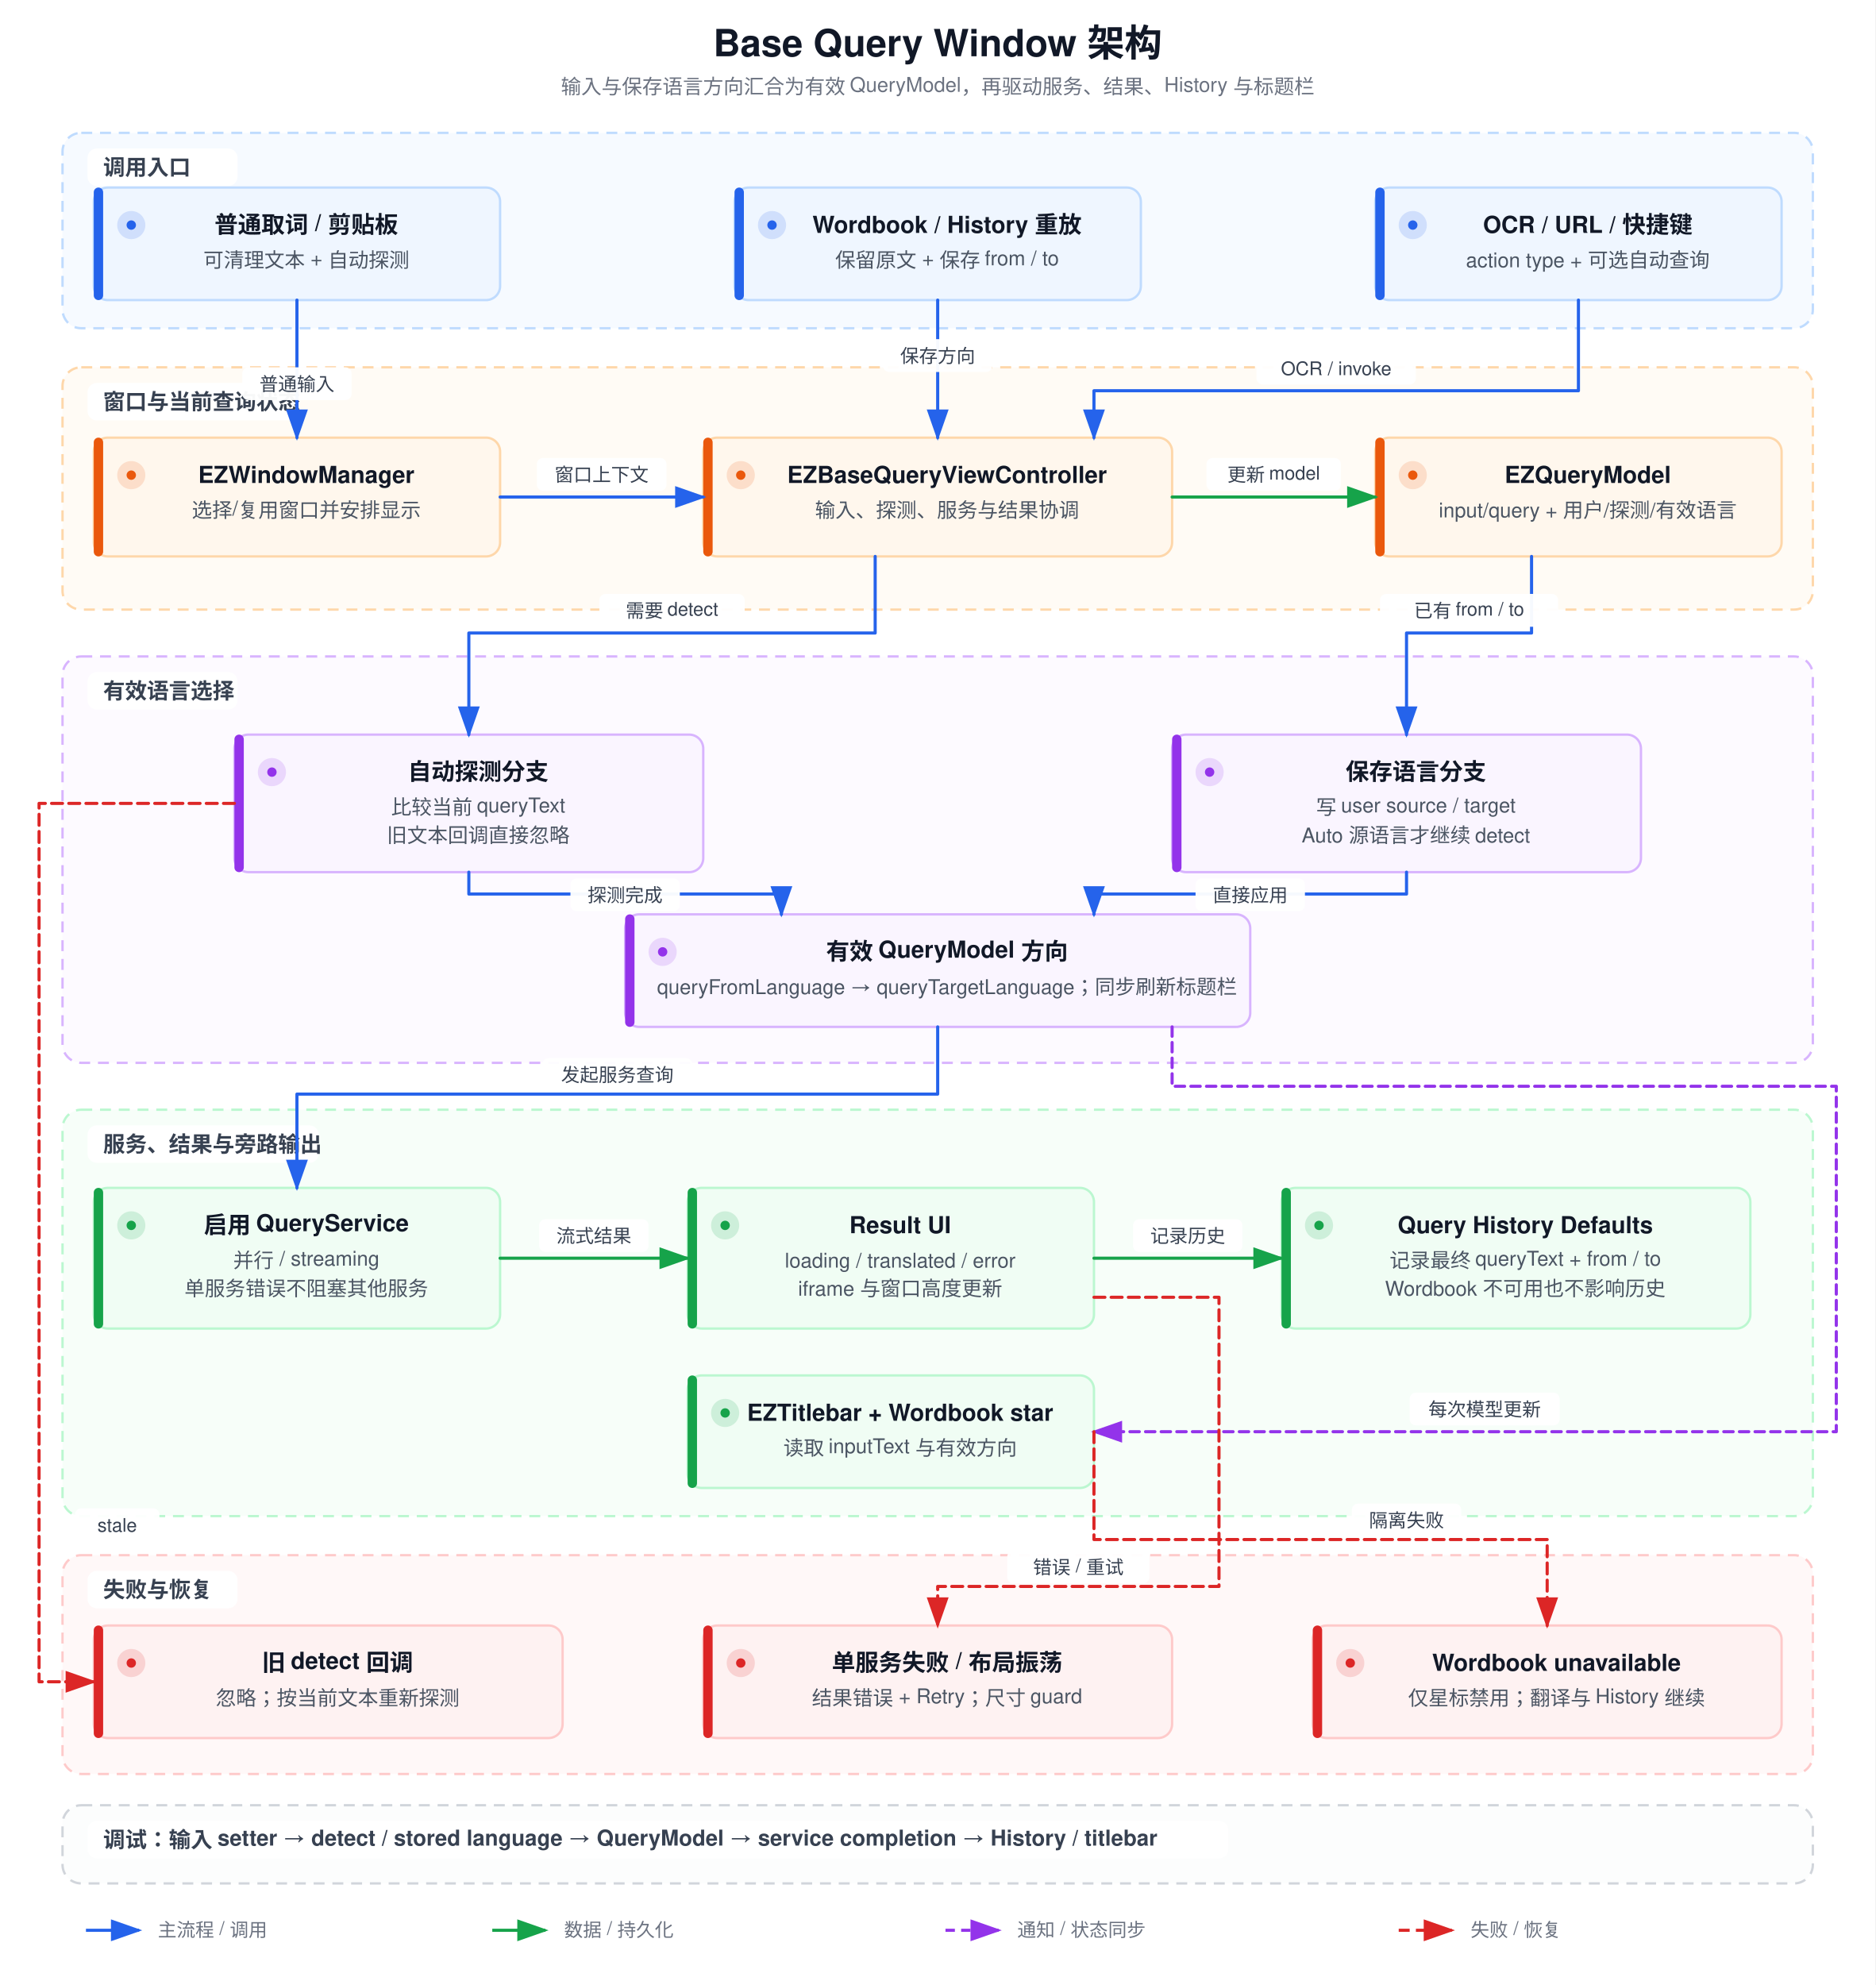
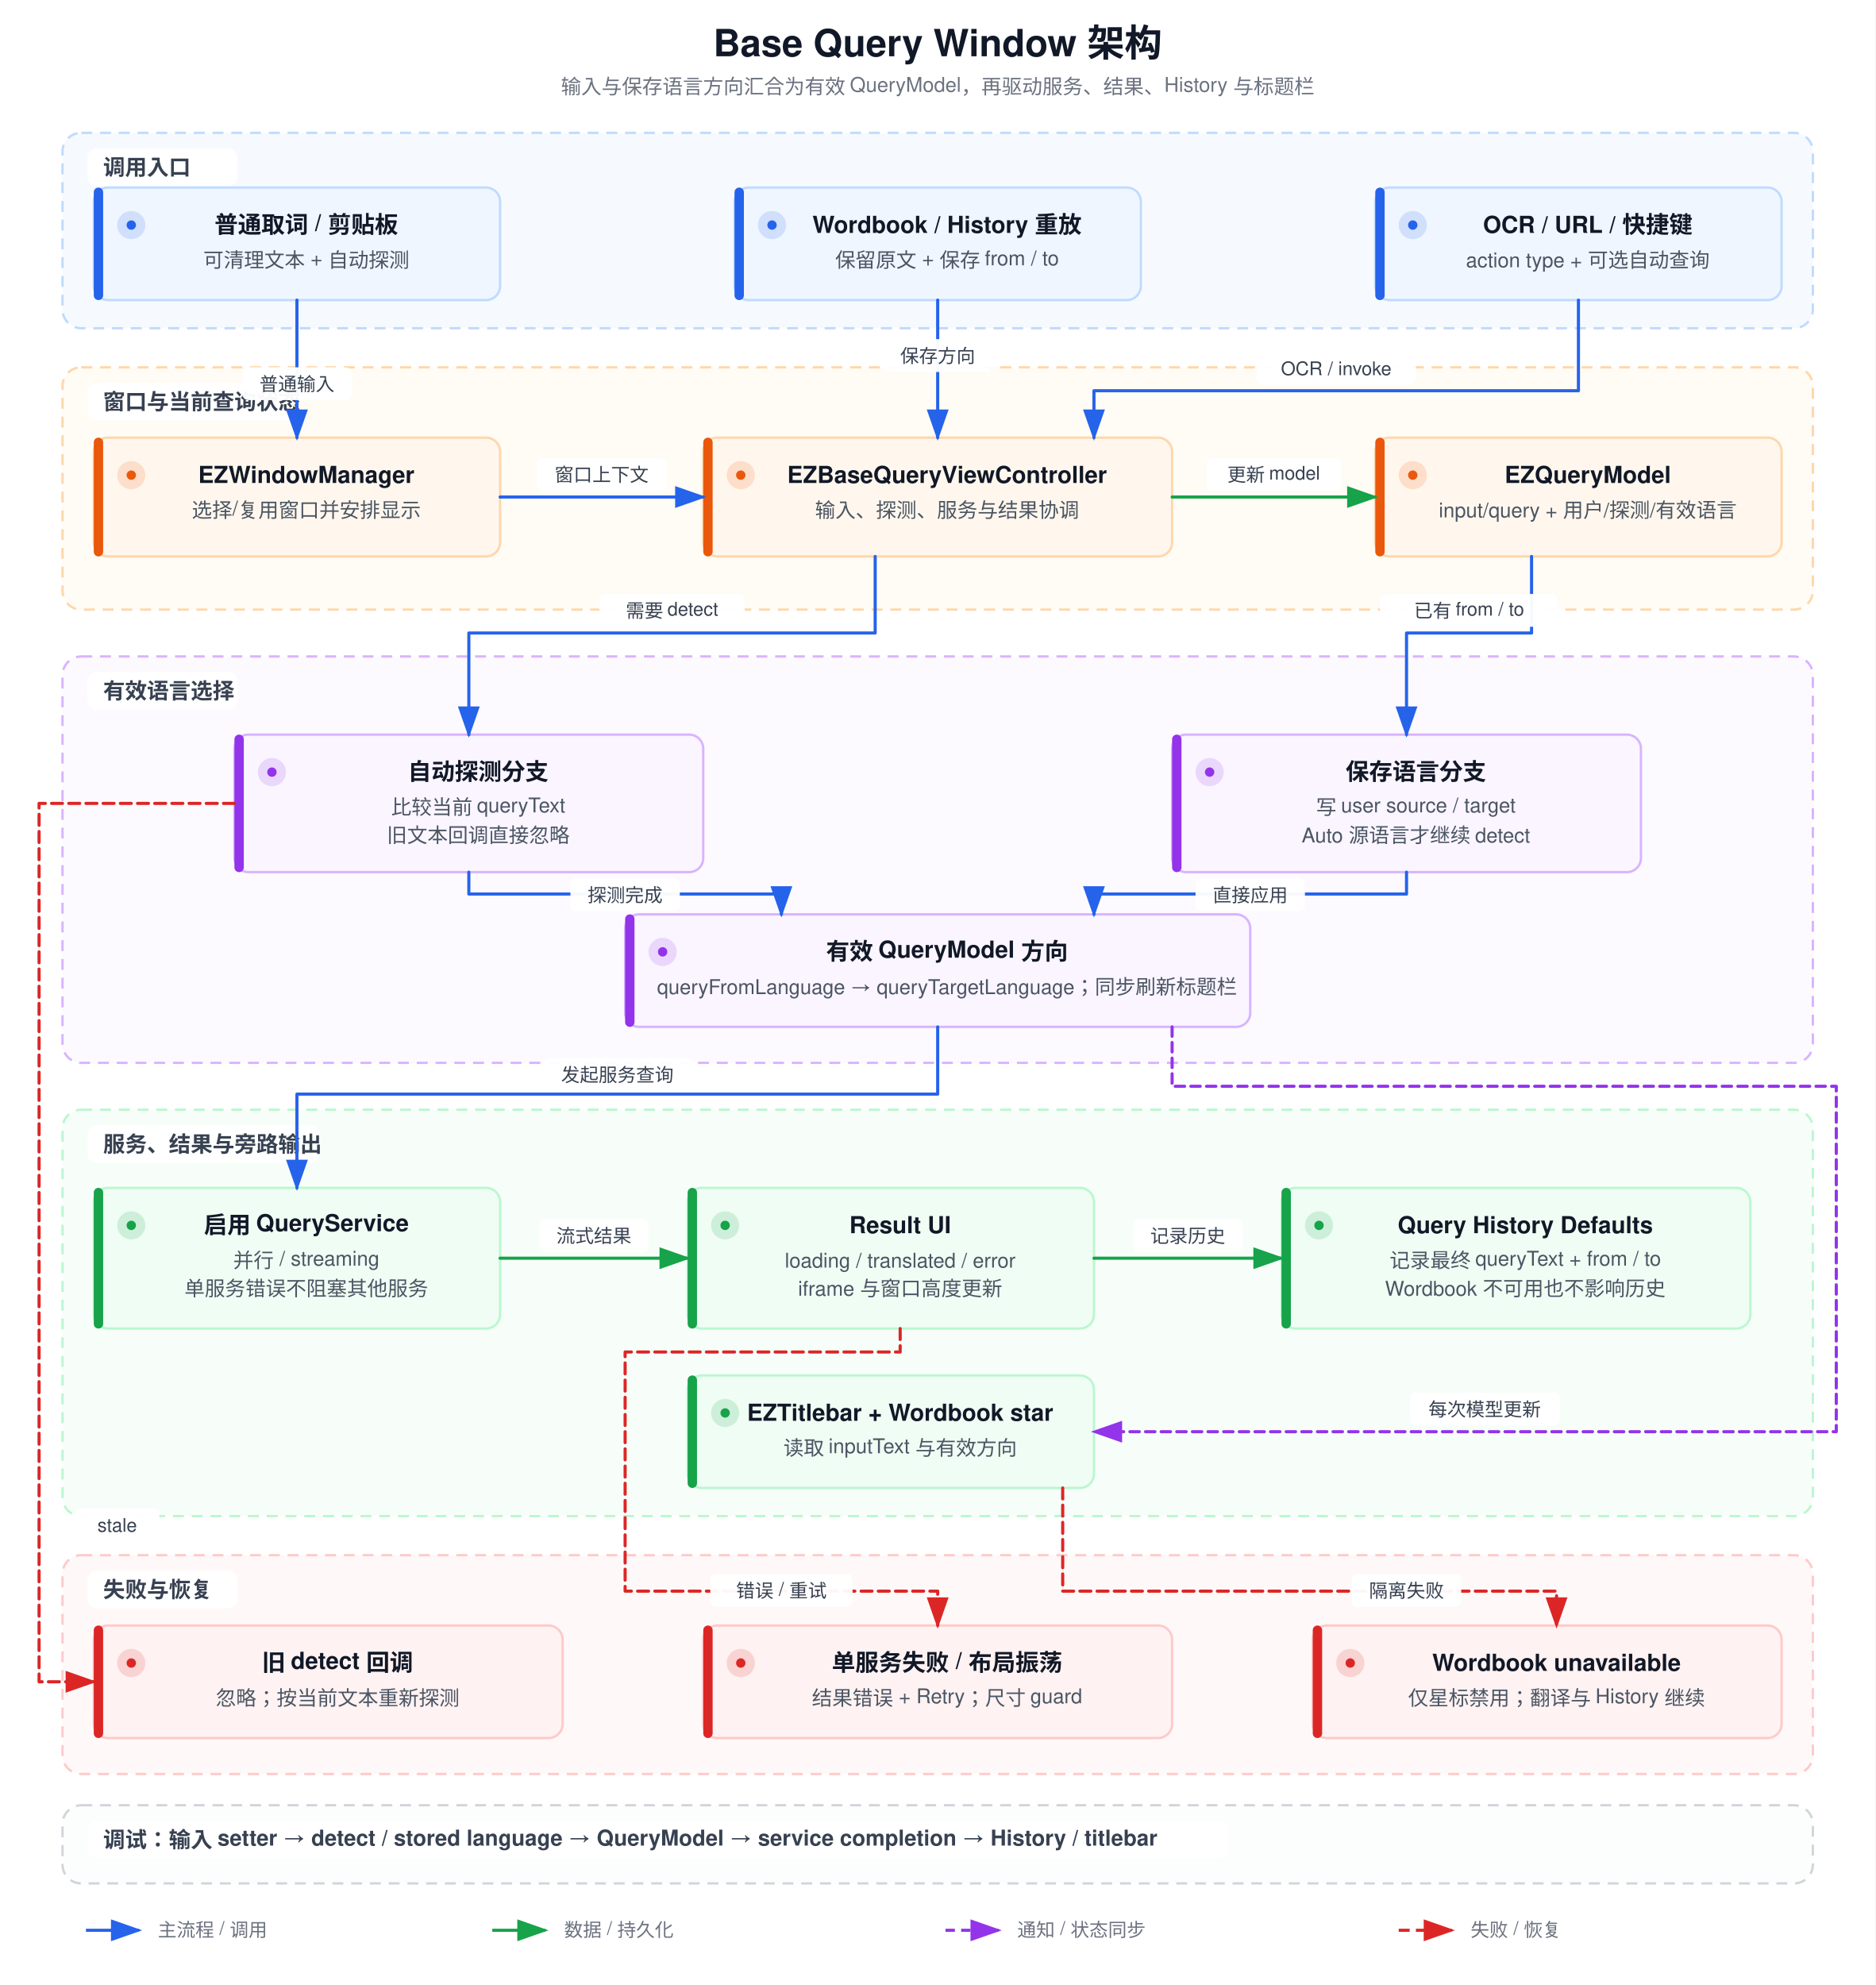
<svg xmlns="http://www.w3.org/2000/svg" viewBox="0 0 1200 1270" width="1200" height="1270">
  <style>
    text { font-family: 'Helvetica Neue', Helvetica, Arial, 'PingFang SC', 'Microsoft YaHei', sans-serif; }
    .diagram-title { fill: #111827; font-size: 24px; font-weight: 600; }
    .subtitle { fill: #6b7280; font-size: 13px; }
    .group-title { fill: #374151; font-size: 14px; font-weight: 600; }
    .node-title { fill: #111827; font-size: 15px; font-weight: 600; }
    .body { fill: #4b5563; font-size: 13px; }
    .edge-label { fill: #374151; font-size: 12px; font-weight: 500; }
    .legend { fill: #6b7280; font-size: 12px; }
  </style>
  <defs>
    <marker id="arrow-blue" markerWidth="10" markerHeight="7" refX="9" refY="3.5" orient="auto">
      <polygon points="0 0, 10 3.5, 0 7" fill="#2563eb" />
    </marker>
    <marker id="arrow-green" markerWidth="10" markerHeight="7" refX="9" refY="3.5" orient="auto">
      <polygon points="0 0, 10 3.5, 0 7" fill="#16a34a" />
    </marker>
    <marker id="arrow-purple" markerWidth="10" markerHeight="7" refX="9" refY="3.5" orient="auto">
      <polygon points="0 0, 10 3.5, 0 7" fill="#9333ea" />
    </marker>
    <marker id="arrow-alert" markerWidth="10" markerHeight="7" refX="9" refY="3.5" orient="auto">
      <polygon points="0 0, 10 3.5, 0 7" fill="#dc2626" />
    </marker>
  </defs>
  <rect width="1200" height="1270" fill="#ffffff" />
  <text x="600" y="36" text-anchor="middle" class="diagram-title">Base Query Window 架构</text>
  <text x="600" y="60" text-anchor="middle" class="subtitle">输入与保存语言方向汇合为有效 QueryModel，再驱动服务、结果、History 与标题栏</text>
  <rect x="40" y="85" width="1120" height="125" rx="12" fill="#eff6ff" fill-opacity="0.55" stroke="#bfdbfe" stroke-width="1.5" stroke-dasharray="7 5" />
  <rect x="56" y="95" width="96" height="24" rx="6" fill="#ffffff" opacity="0.96" />
  <text x="66" y="112" class="group-title">调用入口</text>
  <rect x="60" y="120" width="260" height="72" rx="9" fill="#eff6ff" stroke="#bfdbfe" stroke-width="1.5" />
  <rect x="60" y="120" width="6" height="72" rx="3" fill="#2563eb" />
  <circle cx="84" cy="144" r="9" fill="#2563eb" opacity="0.16" />
  <circle cx="84" cy="144" r="3" fill="#2563eb" />
  <text x="196" y="149" text-anchor="middle" class="node-title">普通取词 / 剪贴板</text>
  <text x="196" y="171" text-anchor="middle" class="body">可清理文本 + 自动探测</text>
  <rect x="470" y="120" width="260" height="72" rx="9" fill="#eff6ff" stroke="#bfdbfe" stroke-width="1.5" />
  <rect x="470" y="120" width="6" height="72" rx="3" fill="#2563eb" />
  <circle cx="494" cy="144" r="9" fill="#2563eb" opacity="0.16" />
  <circle cx="494" cy="144" r="3" fill="#2563eb" />
  <text x="606" y="149" text-anchor="middle" class="node-title">Wordbook / History 重放</text>
  <text x="606" y="171" text-anchor="middle" class="body">保留原文 + 保存 from / to</text>
  <rect x="880" y="120" width="260" height="72" rx="9" fill="#eff6ff" stroke="#bfdbfe" stroke-width="1.5" />
  <rect x="880" y="120" width="6" height="72" rx="3" fill="#2563eb" />
  <circle cx="904" cy="144" r="9" fill="#2563eb" opacity="0.16" />
  <circle cx="904" cy="144" r="3" fill="#2563eb" />
  <text x="1016" y="149" text-anchor="middle" class="node-title">OCR / URL / 快捷键</text>
  <text x="1016" y="171" text-anchor="middle" class="body">action type + 可选自动查询</text>
  <rect x="40" y="235" width="1120" height="155" rx="12" fill="#fff7ed" fill-opacity="0.55" stroke="#fed7aa" stroke-width="1.5" stroke-dasharray="7 5" />
  <rect x="56" y="245" width="135" height="24" rx="6" fill="#ffffff" opacity="0.96" />
  <text x="66" y="262" class="group-title">窗口与当前查询状态</text>
  <rect x="60" y="280" width="260" height="76" rx="9" fill="#fff7ed" stroke="#fed7aa" stroke-width="1.5" />
  <rect x="60" y="280" width="6" height="76" rx="3" fill="#ea580c" />
  <circle cx="84" cy="304" r="9" fill="#ea580c" opacity="0.16" />
  <circle cx="84" cy="304" r="3" fill="#ea580c" />
  <text x="196" y="309" text-anchor="middle" class="node-title">EZWindowManager</text>
  <text x="196" y="331" text-anchor="middle" class="body">选择/复用窗口并安排显示</text>
  <rect x="450" y="280" width="300" height="76" rx="9" fill="#fff7ed" stroke="#fed7aa" stroke-width="1.5" />
  <rect x="450" y="280" width="6" height="76" rx="3" fill="#ea580c" />
  <circle cx="474" cy="304" r="9" fill="#ea580c" opacity="0.16" />
  <circle cx="474" cy="304" r="3" fill="#ea580c" />
  <text x="606" y="309" text-anchor="middle" class="node-title">EZBaseQueryViewController</text>
  <text x="606" y="331" text-anchor="middle" class="body">输入、探测、服务与结果协调</text>
  <rect x="880" y="280" width="260" height="76" rx="9" fill="#fff7ed" stroke="#fed7aa" stroke-width="1.5" />
  <rect x="880" y="280" width="6" height="76" rx="3" fill="#ea580c" />
  <circle cx="904" cy="304" r="9" fill="#ea580c" opacity="0.16" />
  <circle cx="904" cy="304" r="3" fill="#ea580c" />
  <text x="1016" y="309" text-anchor="middle" class="node-title">EZQueryModel</text>
  <text x="1016" y="331" text-anchor="middle" class="body">input/query + 用户/探测/有效语言</text>
  <path d="M 190 192 V 260 H 190 V 280" fill="none" stroke="#2563eb" stroke-width="2" stroke-linecap="round" stroke-linejoin="round" marker-end="url(#arrow-blue)" />
  <rect x="155" y="235" width="70" height="21" rx="4" fill="#ffffff" opacity="0.96" />
  <text x="190" y="250" text-anchor="middle" class="edge-label">普通输入</text>
  <path d="M 600 192 V 280" fill="none" stroke="#2563eb" stroke-width="2" stroke-linecap="round" stroke-linejoin="round" marker-end="url(#arrow-blue)" />
  <rect x="565" y="217" width="70" height="21" rx="4" fill="#ffffff" opacity="0.96" />
  <text x="600" y="232" text-anchor="middle" class="edge-label">保存方向</text>
  <path d="M 1010 192 V 250 H 700 V 280" fill="none" stroke="#2563eb" stroke-width="2" stroke-linecap="round" stroke-linejoin="round" marker-end="url(#arrow-blue)" />
  <rect x="804" y="225" width="102" height="21" rx="4" fill="#ffffff" opacity="0.96" />
  <text x="855" y="240" text-anchor="middle" class="edge-label">OCR / invoke</text>
  <path d="M 320 318 H 450" fill="none" stroke="#2563eb" stroke-width="2" stroke-linecap="round" stroke-linejoin="round" marker-end="url(#arrow-blue)" />
  <rect x="343.5" y="293" width="83" height="21" rx="4" fill="#ffffff" opacity="0.96" />
  <text x="385" y="308" text-anchor="middle" class="edge-label">窗口上下文</text>
  <path d="M 750 318 H 880" fill="none" stroke="#16a34a" stroke-width="2" stroke-linecap="round" stroke-linejoin="round" marker-end="url(#arrow-green)" />
  <rect x="772" y="293" width="86" height="21" rx="4" fill="#ffffff" opacity="0.96" />
  <text x="815" y="308" text-anchor="middle" class="edge-label">更新 model</text>
  <rect x="40" y="420" width="1120" height="260" rx="12" fill="#faf5ff" fill-opacity="0.55" stroke="#d8b4fe" stroke-width="1.5" stroke-dasharray="7 5" />
  <rect x="56" y="430" width="96" height="24" rx="6" fill="#ffffff" opacity="0.96" />
  <text x="66" y="447" class="group-title">有效语言选择</text>
  <rect x="150" y="470" width="300" height="88" rx="9" fill="#faf5ff" stroke="#d8b4fe" stroke-width="1.5" />
  <rect x="150" y="470" width="6" height="88" rx="3" fill="#9333ea" />
  <circle cx="174" cy="494" r="9" fill="#9333ea" opacity="0.16" />
  <circle cx="174" cy="494" r="3" fill="#9333ea" />
  <text x="306" y="499" text-anchor="middle" class="node-title">自动探测分支</text>
  <text x="306" y="521" text-anchor="middle" class="body">比较当前 queryText</text>
  <text x="306" y="539" text-anchor="middle" class="body">旧文本回调直接忽略</text>
  <rect x="750" y="470" width="300" height="88" rx="9" fill="#faf5ff" stroke="#d8b4fe" stroke-width="1.5" />
  <rect x="750" y="470" width="6" height="88" rx="3" fill="#9333ea" />
  <circle cx="774" cy="494" r="9" fill="#9333ea" opacity="0.16" />
  <circle cx="774" cy="494" r="3" fill="#9333ea" />
  <text x="906" y="499" text-anchor="middle" class="node-title">保存语言分支</text>
  <text x="906" y="521" text-anchor="middle" class="body">写 user source / target</text>
  <text x="906" y="539" text-anchor="middle" class="body">Auto 源语言才继续 detect</text>
  <rect x="400" y="585" width="400" height="72" rx="9" fill="#faf5ff" stroke="#d8b4fe" stroke-width="1.5" />
  <rect x="400" y="585" width="6" height="72" rx="3" fill="#9333ea" />
  <circle cx="424" cy="609" r="9" fill="#9333ea" opacity="0.16" />
  <circle cx="424" cy="609" r="3" fill="#9333ea" />
  <text x="606" y="614" text-anchor="middle" class="node-title">有效 QueryModel 方向</text>
  <text x="606" y="636" text-anchor="middle" class="body">queryFromLanguage → queryTargetLanguage；同步刷新标题栏</text>
  <path d="M 560 356 V 405 H 300 V 470" fill="none" stroke="#2563eb" stroke-width="2" stroke-linecap="round" stroke-linejoin="round" marker-end="url(#arrow-blue)" />
  <rect x="383.5" y="380" width="93" height="21" rx="4" fill="#ffffff" opacity="0.96" />
  <text x="430" y="395" text-anchor="middle" class="edge-label">需要 detect</text>
  <path d="M 980 356 V 405 H 900 V 470" fill="none" stroke="#2563eb" stroke-width="2" stroke-linecap="round" stroke-linejoin="round" marker-end="url(#arrow-blue)" />
  <rect x="883" y="380" width="114" height="21" rx="4" fill="#ffffff" opacity="0.96" />
  <text x="940" y="395" text-anchor="middle" class="edge-label">已有 from / to</text>
  <path d="M 300 558 V 572 H 500 V 585" fill="none" stroke="#2563eb" stroke-width="2" stroke-linecap="round" stroke-linejoin="round" marker-end="url(#arrow-blue)" />
  <rect x="365" y="562" width="70" height="21" rx="4" fill="#ffffff" opacity="0.96" />
  <text x="400" y="577" text-anchor="middle" class="edge-label">探测完成</text>
  <path d="M 900 558 V 572 H 700 V 585" fill="none" stroke="#2563eb" stroke-width="2" stroke-linecap="round" stroke-linejoin="round" marker-end="url(#arrow-blue)" />
  <rect x="765" y="562" width="70" height="21" rx="4" fill="#ffffff" opacity="0.96" />
  <text x="800" y="577" text-anchor="middle" class="edge-label">直接应用</text>
  <rect x="40" y="710" width="1120" height="260" rx="12" fill="#f0fdf4" fill-opacity="0.55" stroke="#bbf7d0" stroke-width="1.5" stroke-dasharray="7 5" />
  <rect x="56" y="720" width="148" height="24" rx="6" fill="#ffffff" opacity="0.96" />
  <text x="66" y="737" class="group-title">服务、结果与旁路输出</text>
  <rect x="60" y="760" width="260" height="90" rx="9" fill="#f0fdf4" stroke="#bbf7d0" stroke-width="1.5" />
  <rect x="60" y="760" width="6" height="90" rx="3" fill="#16a34a" />
  <circle cx="84" cy="784" r="9" fill="#16a34a" opacity="0.16" />
  <circle cx="84" cy="784" r="3" fill="#16a34a" />
  <text x="196" y="789" text-anchor="middle" class="node-title">启用 QueryService</text>
  <text x="196" y="811" text-anchor="middle" class="body">并行 / streaming</text>
  <text x="196" y="829" text-anchor="middle" class="body">单服务错误不阻塞其他服务</text>
  <rect x="440" y="760" width="260" height="90" rx="9" fill="#f0fdf4" stroke="#bbf7d0" stroke-width="1.5" />
  <rect x="440" y="760" width="6" height="90" rx="3" fill="#16a34a" />
  <circle cx="464" cy="784" r="9" fill="#16a34a" opacity="0.16" />
  <circle cx="464" cy="784" r="3" fill="#16a34a" />
  <text x="576" y="789" text-anchor="middle" class="node-title">Result UI</text>
  <text x="576" y="811" text-anchor="middle" class="body">loading / translated / error</text>
  <text x="576" y="829" text-anchor="middle" class="body">iframe 与窗口高度更新</text>
  <rect x="820" y="760" width="300" height="90" rx="9" fill="#f0fdf4" stroke="#bbf7d0" stroke-width="1.5" />
  <rect x="820" y="760" width="6" height="90" rx="3" fill="#16a34a" />
  <circle cx="844" cy="784" r="9" fill="#16a34a" opacity="0.16" />
  <circle cx="844" cy="784" r="3" fill="#16a34a" />
  <text x="976" y="789" text-anchor="middle" class="node-title">Query History Defaults</text>
  <text x="976" y="811" text-anchor="middle" class="body">记录最终 queryText + from / to</text>
  <text x="976" y="829" text-anchor="middle" class="body">Wordbook 不可用也不影响历史</text>
  <rect x="440" y="880" width="260" height="72" rx="9" fill="#f0fdf4" stroke="#bbf7d0" stroke-width="1.5" />
  <rect x="440" y="880" width="6" height="72" rx="3" fill="#16a34a" />
  <circle cx="464" cy="904" r="9" fill="#16a34a" opacity="0.16" />
  <circle cx="464" cy="904" r="3" fill="#16a34a" />
  <text x="576" y="909" text-anchor="middle" class="node-title">EZTitlebar + Wordbook star</text>
  <text x="576" y="931" text-anchor="middle" class="body">读取 inputText 与有效方向</text>
  <path d="M 600 657 V 700 H 190 V 760" fill="none" stroke="#2563eb" stroke-width="2" stroke-linecap="round" stroke-linejoin="round" marker-end="url(#arrow-blue)" />
  <rect x="347" y="677" width="96" height="21" rx="4" fill="#ffffff" opacity="0.96" />
  <text x="395" y="692" text-anchor="middle" class="edge-label">发起服务查询</text>
  <path d="M 320 805 H 440" fill="none" stroke="#16a34a" stroke-width="2" stroke-linecap="round" stroke-linejoin="round" marker-end="url(#arrow-green)" />
  <rect x="345" y="780" width="70" height="21" rx="4" fill="#ffffff" opacity="0.96" />
  <text x="380" y="795" text-anchor="middle" class="edge-label">流式结果</text>
  <path d="M 700 805 H 820" fill="none" stroke="#16a34a" stroke-width="2" stroke-linecap="round" stroke-linejoin="round" marker-end="url(#arrow-green)" />
  <rect x="725" y="780" width="70" height="21" rx="4" fill="#ffffff" opacity="0.96" />
  <text x="760" y="795" text-anchor="middle" class="edge-label">记录历史</text>
  <path d="M 750 657 V 695 H 1175 V 916 H 700" fill="none" stroke="#9333ea" stroke-width="2" stroke-linecap="round" stroke-linejoin="round" stroke-dasharray="6 4" marker-end="url(#arrow-purple)" />
  <rect x="902" y="891" width="96" height="21" rx="4" fill="#ffffff" opacity="0.96" />
  <text x="950" y="906" text-anchor="middle" class="edge-label">每次模型更新</text>
  <rect x="40" y="995" width="1120" height="140" rx="12" fill="#fef2f2" fill-opacity="0.55" stroke="#fecaca" stroke-width="1.5" stroke-dasharray="7 5" />
  <rect x="56" y="1005" width="96" height="24" rx="6" fill="#ffffff" opacity="0.96" />
  <text x="66" y="1022" class="group-title">失败与恢复</text>
  <rect x="60" y="1040" width="300" height="72" rx="9" fill="#fef2f2" stroke="#fecaca" stroke-width="1.5" />
  <rect x="60" y="1040" width="6" height="72" rx="3" fill="#dc2626" />
  <circle cx="84" cy="1064" r="9" fill="#dc2626" opacity="0.16" />
  <circle cx="84" cy="1064" r="3" fill="#dc2626" />
  <text x="216" y="1069" text-anchor="middle" class="node-title">旧 detect 回调</text>
  <text x="216" y="1091" text-anchor="middle" class="body">忽略；按当前文本重新探测</text>
  <rect x="450" y="1040" width="300" height="72" rx="9" fill="#fef2f2" stroke="#fecaca" stroke-width="1.5" />
  <rect x="450" y="1040" width="6" height="72" rx="3" fill="#dc2626" />
  <circle cx="474" cy="1064" r="9" fill="#dc2626" opacity="0.16" />
  <circle cx="474" cy="1064" r="3" fill="#dc2626" />
  <text x="606" y="1069" text-anchor="middle" class="node-title">单服务失败 / 布局振荡</text>
  <text x="606" y="1091" text-anchor="middle" class="body">结果错误 + Retry；尺寸 guard</text>
  <rect x="840" y="1040" width="300" height="72" rx="9" fill="#fef2f2" stroke="#fecaca" stroke-width="1.5" />
  <rect x="840" y="1040" width="6" height="72" rx="3" fill="#dc2626" />
  <circle cx="864" cy="1064" r="9" fill="#dc2626" opacity="0.16" />
  <circle cx="864" cy="1064" r="3" fill="#dc2626" />
  <text x="996" y="1069" text-anchor="middle" class="node-title">Wordbook unavailable</text>
  <text x="996" y="1091" text-anchor="middle" class="body">仅星标禁用；翻译与 History 继续</text>
  <path d="M 150 514 H 25 V 1076 H 60" fill="none" stroke="#dc2626" stroke-width="2" stroke-linecap="round" stroke-linejoin="round" stroke-dasharray="7 4" marker-end="url(#arrow-alert)" />
  <rect x="48" y="965" width="54" height="21" rx="4" fill="#ffffff" opacity="0.96" />
  <text x="75" y="980" text-anchor="middle" class="edge-label">stale</text>
-   <path d="M 700 830 H 780 V 1015 H 600 V 1040" fill="none" stroke="#dc2626" stroke-width="2" stroke-linecap="round" stroke-linejoin="round" stroke-dasharray="7 4" marker-end="url(#arrow-alert)" />
-   <rect x="644.5" y="992" width="91" height="21" rx="4" fill="#ffffff" opacity="0.96" />
-   <text x="690" y="1007" text-anchor="middle" class="edge-label">错误 / 重试</text>
-   <path d="M 700 916 V 985 H 990 V 1040" fill="none" stroke="#dc2626" stroke-width="2" stroke-linecap="round" stroke-linejoin="round" stroke-dasharray="7 4" marker-end="url(#arrow-alert)" />
-   <rect x="865" y="962" width="70" height="21" rx="4" fill="#ffffff" opacity="0.96" />
-   <text x="900" y="977" text-anchor="middle" class="edge-label">隔离失败</text>
+   <path d="M 576 850 V 865 H 400 V 1018 H 600 V 1040" fill="none" stroke="#dc2626" stroke-width="2" stroke-linecap="round" stroke-linejoin="round" stroke-dasharray="7 4" marker-end="url(#arrow-alert)" />
+   <rect x="454.5" y="1007" width="91" height="21" rx="4" fill="#ffffff" opacity="0.96" />
+   <text x="500" y="1022" text-anchor="middle" class="edge-label">错误 / 重试</text>
+   <path d="M 680 952 V 1018 H 996 V 1040" fill="none" stroke="#dc2626" stroke-width="2" stroke-linecap="round" stroke-linejoin="round" stroke-dasharray="7 4" marker-end="url(#arrow-alert)" />
+   <rect x="865" y="1007" width="70" height="21" rx="4" fill="#ffffff" opacity="0.96" />
+   <text x="900" y="1022" text-anchor="middle" class="edge-label">隔离失败</text>
  <rect x="40" y="1155" width="1120" height="50" rx="12" fill="#f9fafb" fill-opacity="0.55" stroke="#d1d5db" stroke-width="1.5" stroke-dasharray="7 5" />
  <rect x="56" y="1165" width="730" height="24" rx="6" fill="#ffffff" opacity="0.96" />
  <text x="66" y="1182" class="group-title">调试：输入 setter → detect / stored language → QueryModel → service completion → History / titlebar</text>
  <line x1="55" y1="1235" x2="89" y2="1235" stroke="#2563eb" stroke-width="2" marker-end="url(#arrow-blue)" />
  <text x="101" y="1239" class="legend">主流程 / 调用</text>
  <line x1="315" y1="1235" x2="349" y2="1235" stroke="#16a34a" stroke-width="2" marker-end="url(#arrow-green)" />
  <text x="361" y="1239" class="legend">数据 / 持久化</text>
  <line x1="605" y1="1235" x2="639" y2="1235" stroke="#9333ea" stroke-width="2" stroke-dasharray="6 4" marker-end="url(#arrow-purple)" />
  <text x="651" y="1239" class="legend">通知 / 状态同步</text>
  <line x1="895" y1="1235" x2="929" y2="1235" stroke="#dc2626" stroke-width="2" stroke-dasharray="7 4" marker-end="url(#arrow-alert)" />
  <text x="941" y="1239" class="legend">失败 / 恢复</text>
</svg>
